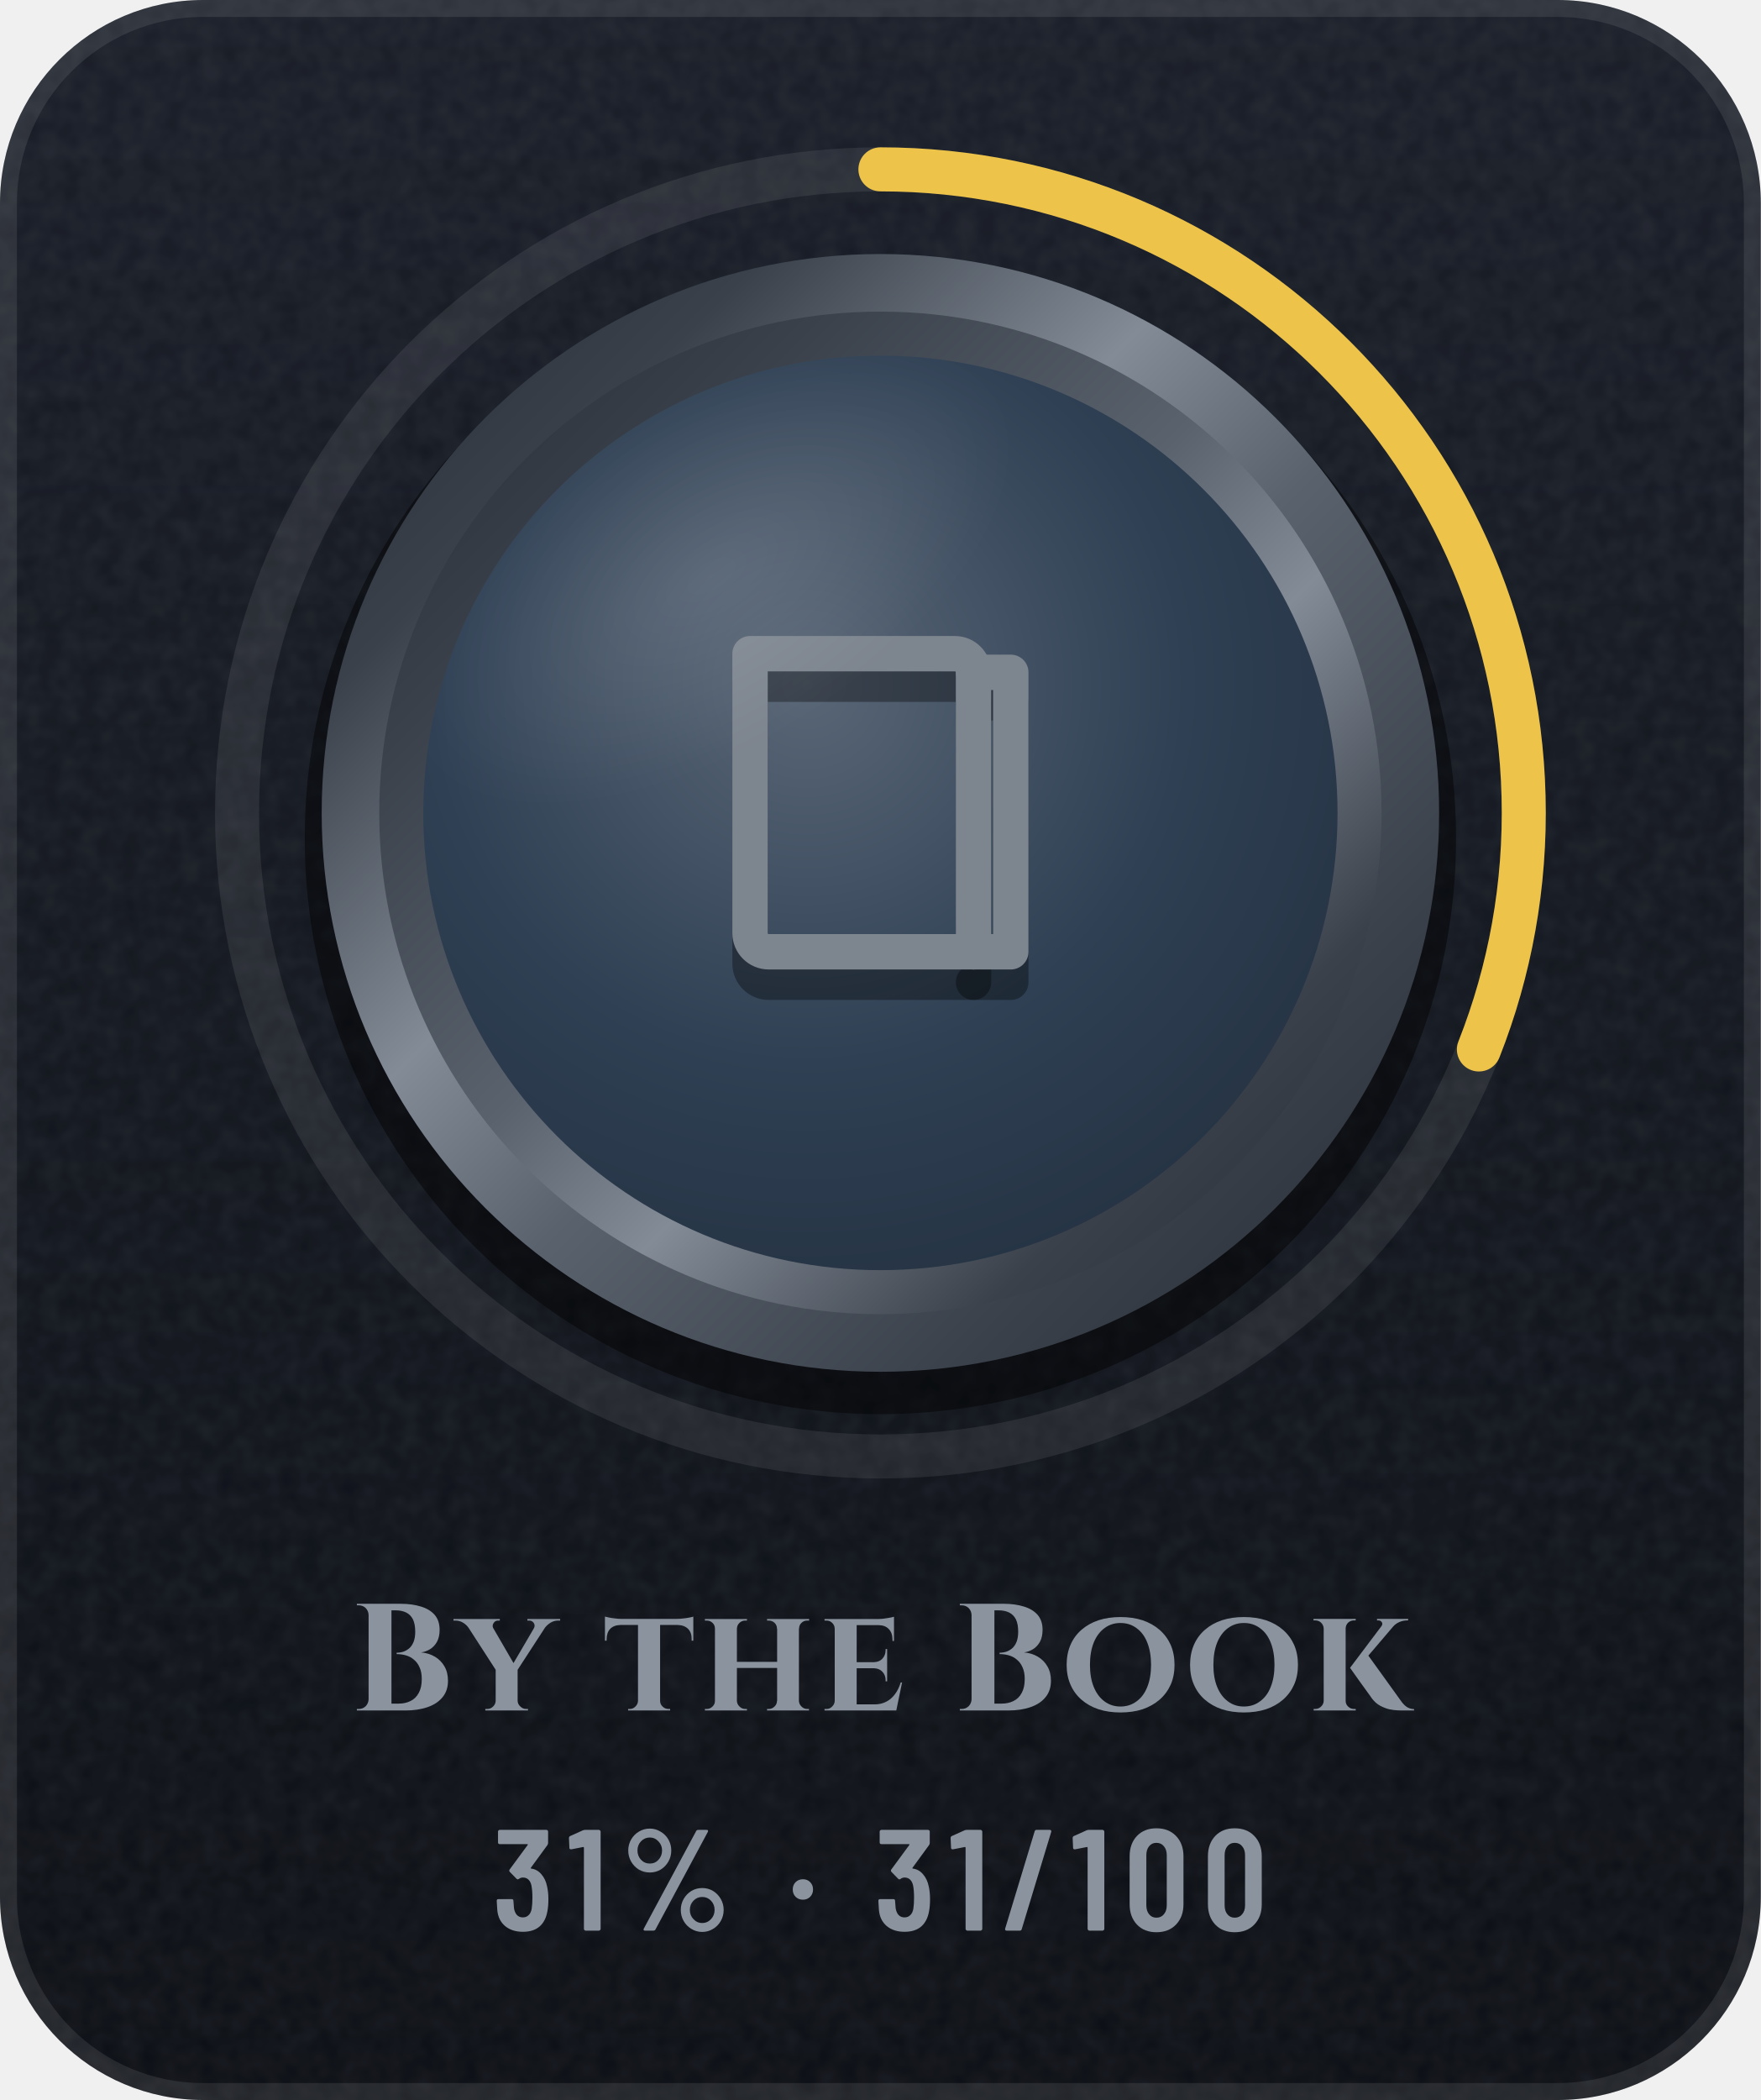
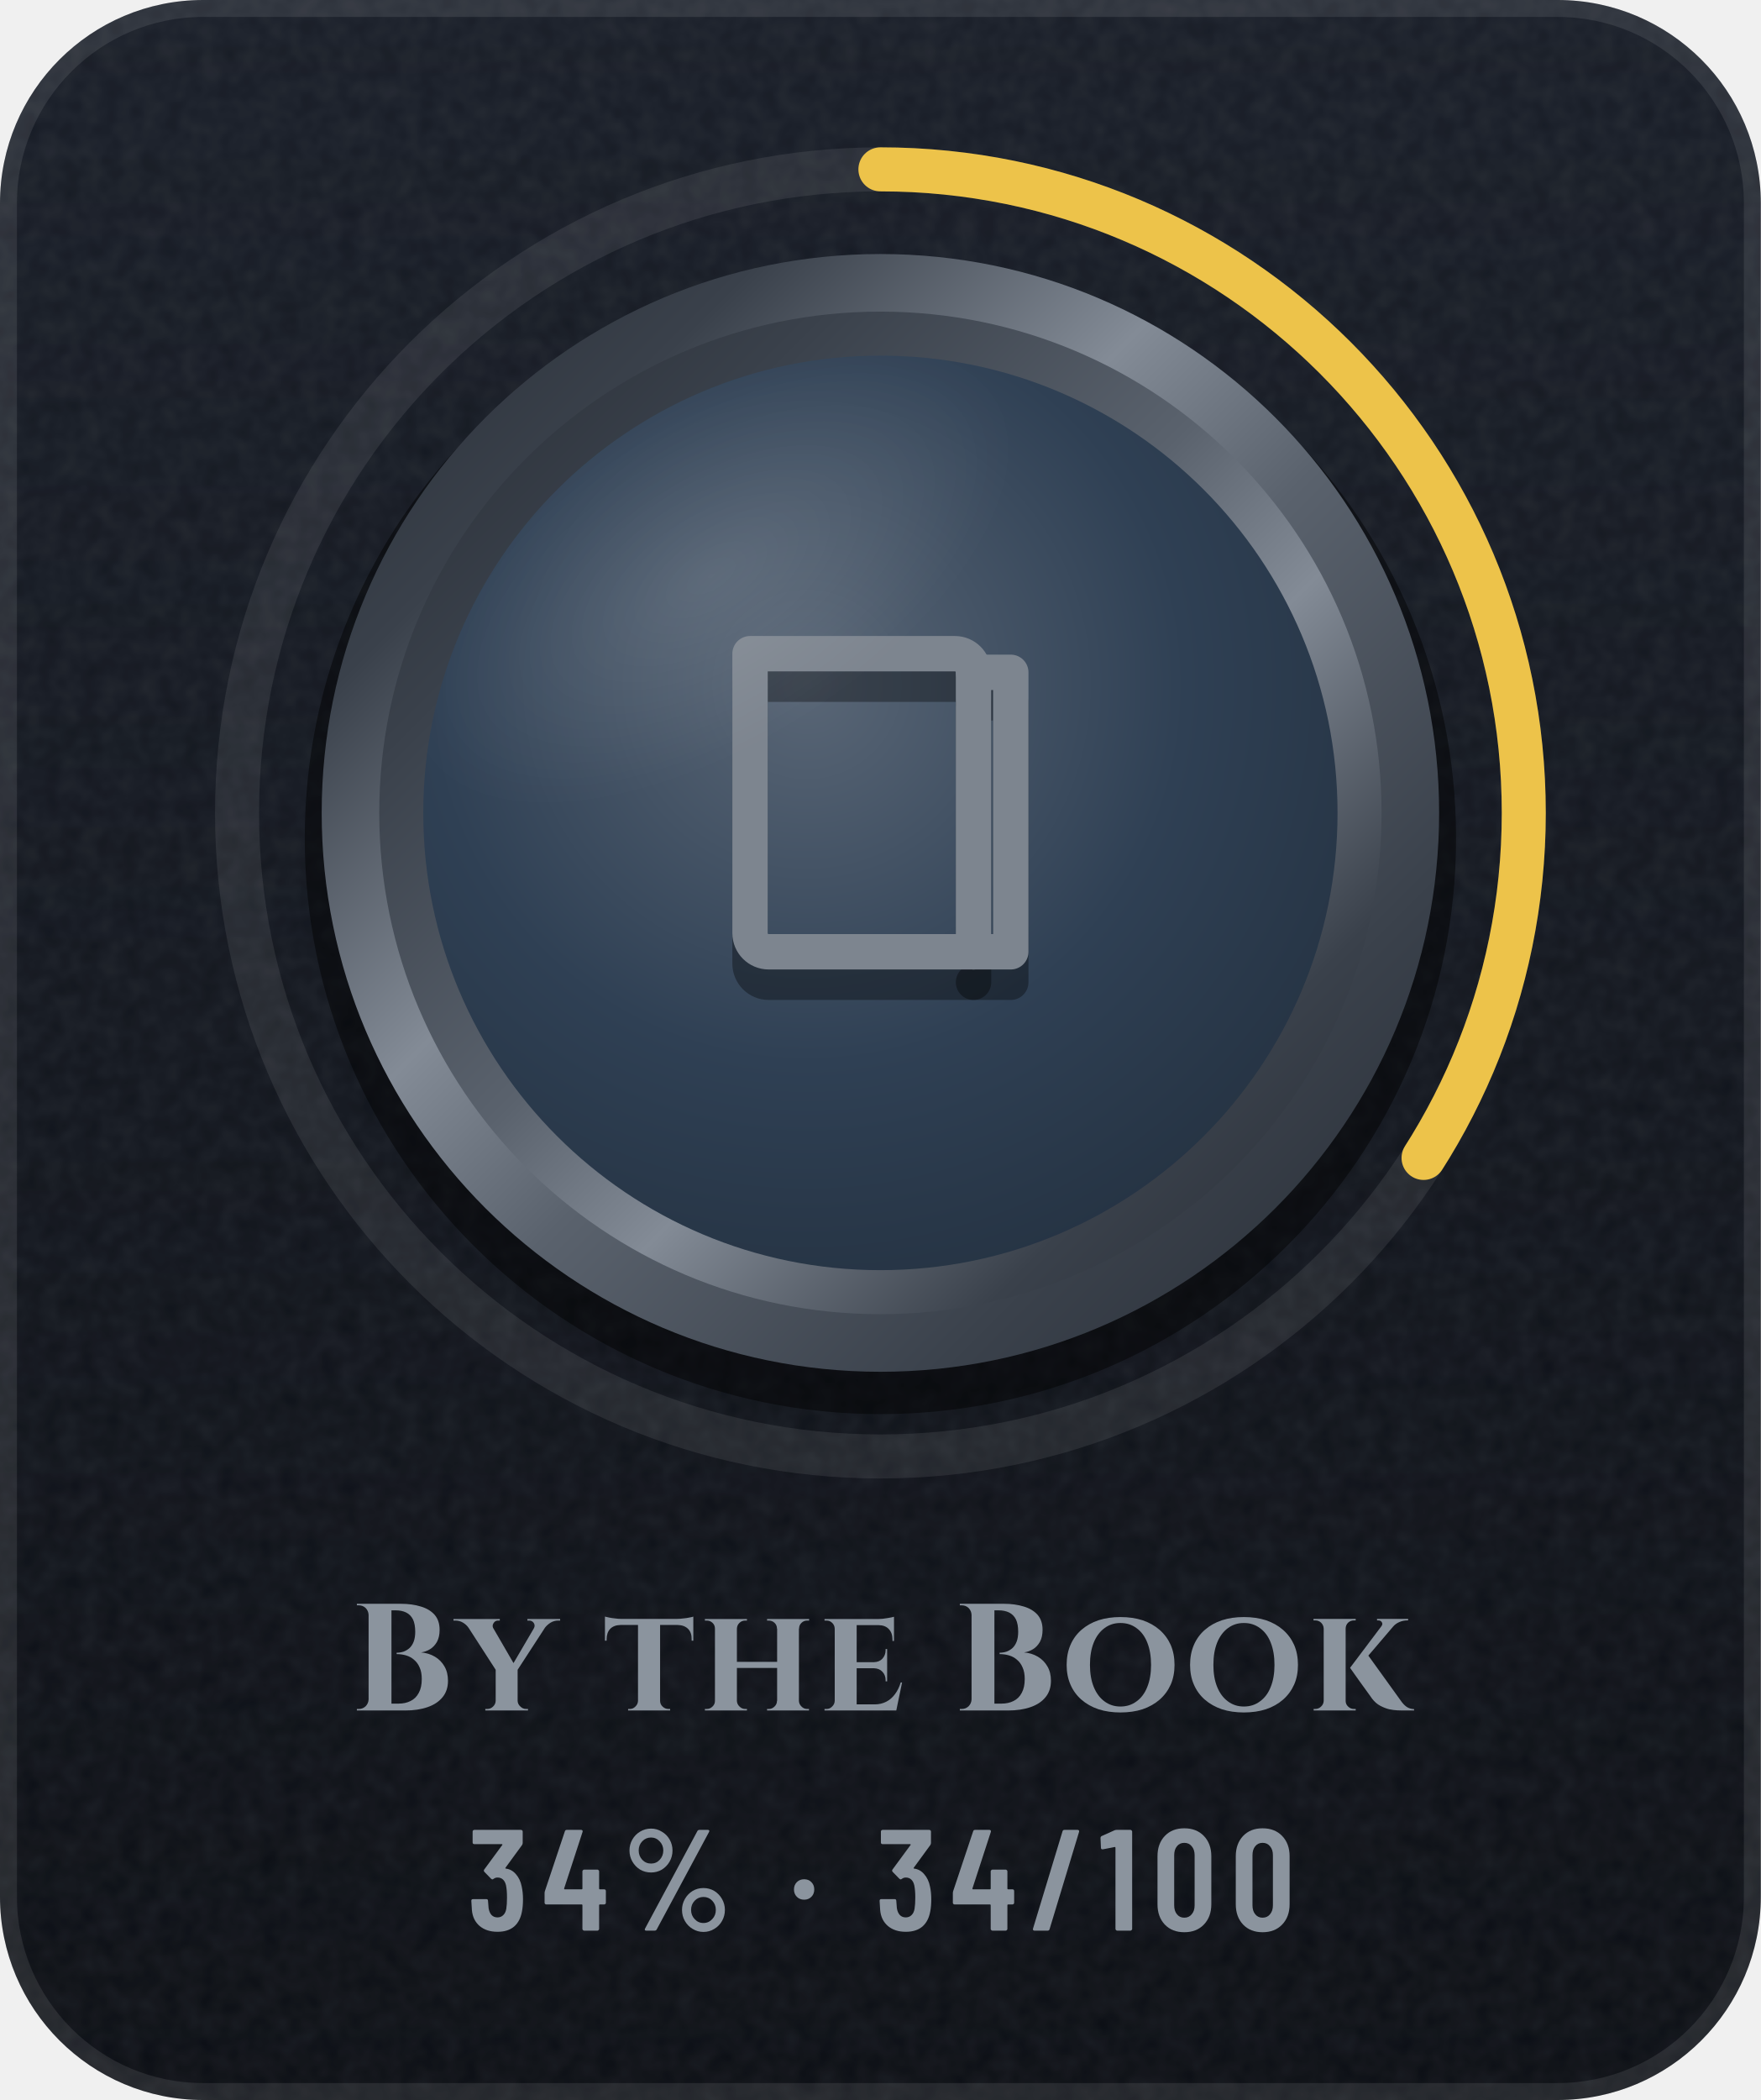
- <svg xmlns="http://www.w3.org/2000/svg" width="104" height="124" viewBox="0 0 104 124" role="img" aria-label="By the Book: 31% (31 of 100)">
+ <svg xmlns="http://www.w3.org/2000/svg" width="104" height="124" viewBox="0 0 104 124" role="img" aria-label="By the Book: 34% (34 of 100)">
  <defs>
    <linearGradient id="bg" x1="0" y1="0" x2="0" y2="1">
      <stop offset="0" stop-color="#171C26" />
      <stop offset="1" stop-color="#0A0D13" />
    </linearGradient>
    <clipPath id="card">
      <rect width="104" height="124" rx="12" />
    </clipPath>
    <filter id="grain" x="0" y="0" width="100%" height="100%">
      <feTurbulence type="fractalNoise" baseFrequency=".85" numOctaves="2" stitchTiles="stitch" />
      <feColorMatrix values="0 0 0 0 1 0 0 0 0 1 0 0 0 0 1 0 0 0 .07 0" />
    </filter>
    <radialGradient id="glow" cx=".5" cy=".5" r=".5">
      <stop offset="0" stop-color="#5A626D" stop-opacity="0" />
      <stop offset="1" stop-color="#5A626D" stop-opacity="0" />
    </radialGradient>
    <linearGradient id="mh" x1="0" y1="0" x2="1" y2="0">
      <stop offset="0" stop-color="#252A32" />
      <stop offset="0.2" stop-color="#3A414B" />
      <stop offset="0.4" stop-color="#838B96" />
      <stop offset="0.54" stop-color="#5A626D" />
      <stop offset="0.78" stop-color="#3A414B" />
      <stop offset="1" stop-color="#252A32" />
    </linearGradient>
    <linearGradient id="md" x1="0" y1="0" x2="1" y2="1">
      <stop offset="0" stop-color="#252A32" />
      <stop offset="0.2" stop-color="#3A414B" />
      <stop offset="0.4" stop-color="#838B96" />
      <stop offset="0.54" stop-color="#5A626D" />
      <stop offset="0.78" stop-color="#3A414B" />
      <stop offset="1" stop-color="#252A32" />
    </linearGradient>
    <linearGradient id="mdr" x1="1" y1="1" x2="0" y2="0">
      <stop offset="0" stop-color="#252A32" />
      <stop offset="0.2" stop-color="#3A414B" />
      <stop offset="0.4" stop-color="#838B96" />
      <stop offset="0.54" stop-color="#5A626D" />
      <stop offset="0.78" stop-color="#3A414B" />
      <stop offset="1" stop-color="#252A32" />
    </linearGradient>
    <linearGradient id="dia" x1="0" y1="0" x2="1" y2="0">
      <stop offset="0" stop-color="#6CCBFF" />
      <stop offset=".5" stop-color="#C4B2FF" />
      <stop offset="1" stop-color="#F29BDD" />
    </linearGradient>
    <linearGradient id="pb" x1="0" y1="0" x2="1" y2="0">
      <stop offset="0" stop-color="#8F5125" />
      <stop offset="1" stop-color="#F5C69A" />
    </linearGradient>
    <linearGradient id="shg" x1="0" y1="0" x2="1" y2="0">
      <stop offset="0" stop-color="#FFFFFF" stop-opacity="0" />
      <stop offset=".5" stop-color="#FFFFFF" stop-opacity=".6" />
      <stop offset="1" stop-color="#FFFFFF" stop-opacity="0" />
    </linearGradient>
    <radialGradient id="en" cx=".42" cy=".36" r=".75">
      <stop offset="0" stop-color="#596676" />
      <stop offset=".55" stop-color="#2F4054" />
      <stop offset="1" stop-color="#23303F" />
    </radialGradient>
    <linearGradient id="ig" gradientUnits="userSpaceOnUse" x1="0" y1="34" x2="0" y2="62">
      <stop offset="0" stop-color="#7D858F" />
      <stop offset="1" stop-color="#4E5661" />
    </linearGradient>
    <radialGradient id="gl" cx=".5" cy=".5" r=".5">
      <stop offset="0" stop-color="#FFFFFF" stop-opacity=".45" />
      <stop offset="1" stop-color="#FFFFFF" stop-opacity="0" />
    </radialGradient>
    <clipPath id="fc">
      <circle cx="52" cy="48" r="27" />
    </clipPath>
  </defs>
  <g clip-path="url(#card)">
    <rect width="104" height="124" fill="url(#bg)" />
    <rect width="104" height="124" filter="url(#grain)" />
  </g>
  <rect x=".5" y=".5" width="103" height="123" rx="11.5" fill="none" stroke="#FFFFFF" stroke-opacity=".09" />
  <circle cx="52" cy="48" r="48" fill="url(#glow)" />
  <circle cx="52" cy="48" r="38" fill="none" stroke="#FFFFFF" stroke-opacity=".08" stroke-width="2.6" />
-   <circle cx="52" cy="48" r="38" fill="none" stroke="#EDC34A" stroke-width="2.6" stroke-linecap="round" stroke-dasharray="74 238.8" transform="rotate(-90 52 48)" />
+   <circle cx="52" cy="48" r="38" fill="none" stroke="#EDC34A" stroke-width="2.6" stroke-linecap="round" stroke-dasharray="81.2 238.8" transform="rotate(-90 52 48)" />
  <circle cx="52" cy="49.5" r="34" fill="#000000" fill-opacity=".45" />
  <circle cx="52" cy="48" r="33" fill="url(#md)" />
  <circle cx="52" cy="48" r="29.6" fill="url(#mdr)" />
  <circle cx="52" cy="48" r="27" fill="url(#en)" />
  <g transform="translate(38.8 36) scale(1.1)" fill="none" stroke="#000000" stroke-width="1.9" stroke-linecap="round" stroke-linejoin="round" stroke-opacity=".35">
    <path d="M5 4h11a1 1 0 0 1 1 1v15H6a1 1 0 0 1-1-1z" />
    <path d="M17 5h2v15h-2" />
  </g>
  <g transform="translate(38.8 34.2) scale(1.1)" fill="none" stroke="url(#ig)" stroke-width="1.9" stroke-linecap="round" stroke-linejoin="round">
    <path d="M5 4h11a1 1 0 0 1 1 1v15H6a1 1 0 0 1-1-1z" />
    <path d="M17 5h2v15h-2" />
  </g>
  <g clip-path="url(#fc)">
    <ellipse cx="42" cy="34" rx="20" ry="10" transform="rotate(-32 42 34)" fill="url(#gl)" opacity=".25" />
  </g>
  <g transform="translate(20.7 101) scale(0.009 -0.009)" fill="#8B949E">
    <use href="#s66" x="0" />
    <use href="#s121" x="707" />
    <use href="#s116" x="1660" />
    <use href="#s104" x="2292" />
    <use href="#s101" x="3077" />
    <use href="#s66" x="3957" />
    <use href="#s111" x="4665" />
    <use href="#s111" x="5475" />
    <use href="#s107" x="6285" />
  </g>
-   <g transform="translate(29.1 114) scale(0.0085 -0.0085)" fill="#8B949E">
+   <g transform="translate(27.6 114) scale(0.0085 -0.0085)" fill="#8B949E">
    <use href="#m51" x="0" />
-     <use href="#m49" x="520" />
-     <use href="#m37" x="888" />
-     <use href="#m183" x="2048" />
-     <use href="#m51" x="2652" />
-     <use href="#m49" x="3172" />
-     <use href="#m47" x="3540" />
-     <use href="#m49" x="4020" />
-     <use href="#m48" x="4388" />
-     <use href="#m48" x="4932" />
+     <use href="#m52" x="520" />
+     <use href="#m37" x="1073" />
+     <use href="#m183" x="2233" />
+     <use href="#m51" x="2837" />
+     <use href="#m52" x="3357" />
+     <use href="#m47" x="3910" />
+     <use href="#m49" x="4390" />
+     <use href="#m48" x="4758" />
+     <use href="#m48" x="5302" />
  </g>
  <defs>
    <path id="m37" d="M54 557Q54 598 74 633Q94 668 128 688Q163 709 204 709Q244 709 278 688Q313 668 333 633Q353 598 353 557Q353 515 333 480Q313 445 279 424Q245 404 204 404Q163 404 128 424Q94 445 74 480Q54 515 54 557ZM162 14 526 692Q530 700 541 700H599Q606 700 608 696Q610 692 607 686L243 8Q239 0 228 0H170Q163 0 161 4Q159 8 162 14ZM289 557Q289 594 264 620Q239 647 204 647Q168 647 143 621Q118 595 118 557Q118 519 143 492Q168 466 204 466Q240 466 264 492Q289 519 289 557ZM419 144Q419 185 439 220Q459 255 493 276Q527 296 568 296Q609 296 643 276Q677 255 697 220Q717 185 717 144Q717 102 697 67Q677 32 643 12Q609 -9 568 -9Q527 -9 493 12Q459 32 439 67Q419 102 419 144ZM654 144Q654 182 629 208Q604 234 568 234Q532 234 507 208Q482 182 482 144Q482 106 507 80Q532 53 568 53Q604 53 629 80Q654 106 654 144Z" />
    <path id="m47" d="M21 14 226 690Q229 700 239 700H331Q337 700 340 696Q343 692 341 686L136 10Q133 0 123 0H31Q25 0 22 4Q19 8 21 14Z" />
    <path id="m48" d="M38 183V517Q38 604 89 658Q140 711 224 711Q309 711 360 658Q412 604 412 517V183Q412 96 360 42Q309 -11 224 -11Q140 -11 89 42Q38 96 38 183ZM296 176V524Q296 563 276 586Q257 610 224 610Q192 610 173 586Q154 563 154 524V176Q154 137 173 114Q192 90 224 90Q257 90 276 114Q296 137 296 176Z" />
    <path id="m49" d="M122 700H218Q223 700 226 696Q230 693 230 688V12Q230 7 226 4Q223 0 218 0H126Q121 0 118 4Q114 7 114 12V576Q114 578 112 580Q111 582 109 581L27 565H24Q13 565 13 576L10 643Q10 653 18 657L107 697Q114 700 122 700Z" />
    <path id="m51" d="M387 218Q387 169 380 134Q368 66 326 29Q283 -8 210 -8Q134 -8 86 32Q38 73 32 143Q30 165 28 207Q28 219 40 219H132Q144 219 144 207Q146 173 148 156Q153 125 169 108Q185 92 210 92Q234 92 250 108Q266 123 271 152Q276 182 276 230Q276 281 269 315Q263 341 248 355Q233 369 210 369Q195 369 183 360Q177 356 174 356Q172 356 166 360L119 408Q115 412 115 417Q115 421 118 425L243 595Q245 597 244 599Q242 601 239 601H49Q44 601 40 604Q37 608 37 613V688Q37 693 40 696Q44 700 49 700H373Q378 700 382 696Q385 693 385 688V609Q385 602 380 594L266 438Q262 432 268 431Q309 426 338 392Q368 358 378 307Q387 267 387 218Z" />
+     <path id="m52" d="M443 275V194Q443 189 440 186Q436 182 431 182H401Q396 182 396 177V12Q396 7 392 4Q389 0 384 0H292Q287 0 284 4Q280 7 280 12V177Q280 182 275 182H29Q24 182 20 186Q17 189 17 194V259Q17 268 19 274L158 690Q161 700 171 700H271Q277 700 280 696Q283 693 281 686L153 293Q152 287 157 287H275Q280 287 280 292V412Q280 417 284 420Q287 424 292 424H384Q389 424 392 420Q396 417 396 412V292Q396 287 401 287H431Q436 287 440 284Q443 280 443 275Z" />
    <path id="m183" d="M37 286Q37 317 57 337Q77 357 108 357Q139 357 158 337Q178 317 178 286Q178 255 158 235Q138 215 108 215Q77 215 57 235Q37 255 37 286Z" />
    <path id="s66" d="M119 73V627Q118 653 100 672Q81 690 55 690H42V700H331Q404 700 462 682Q519 665 552 628Q585 590 585 529Q585 483 568 451Q550 419 522 402Q494 385 463 381Q513 377 554 353Q594 329 617 289Q640 249 640 195Q640 131 605 88Q570 44 506 22Q443 0 359 0H42V10H55Q81 10 100 28Q118 47 119 73ZM269 657V45H315Q360 45 394 62Q429 79 448 115Q468 151 468 207Q468 251 454 282Q441 313 418 332Q396 352 366 361Q336 370 303 370V379Q326 379 348 386Q370 394 388 410Q405 426 415 452Q425 479 425 516Q425 567 410 598Q394 629 365 643Q336 657 298 657Z" />
    <path id="s101" d="M543 184 505 0H34V10H47Q69 10 84 26Q100 41 101 63V537Q100 560 84 575Q69 590 47 590H34V600H385Q414 600 446 606Q478 611 490 615V456H480V465Q480 509 456 534Q433 559 389 560H245V317H359Q394 318 414 340Q435 363 435 396V403H445V191H435V199Q435 232 414 254Q394 276 359 277H245V40H363Q406 40 440 58Q473 75 497 108Q521 140 534 184Z" />
    <path id="s104" d="M100 63V537Q100 560 84 575Q68 590 46 590H34V600H310V590H299Q277 590 261 575Q245 560 244 537V319H508V537H507Q507 560 491 575Q475 590 453 590H442V600H718V590H706Q683 590 668 575Q652 560 652 537H651V63Q652 41 668 26Q683 10 706 10H717V0H442V10H453Q475 10 491 26Q507 41 507 63H508V279H244V63Q245 41 261 26Q277 10 299 10H310V0H34V10H46Q68 10 84 26Q100 41 100 63Z" />
    <path id="s107" d="M102 63V537Q101 560 85 576Q69 591 46 591H35V601H312V591H301Q278 591 262 576Q246 560 246 537V63Q246 41 262 26Q278 10 301 10H312V0H36V10H46Q69 10 85 26Q101 41 102 63ZM656 601V591H652Q623 591 598 580Q573 569 557 550L395 360L606 67Q625 39 646 24Q667 10 695 9V0H618Q608 0 585 1Q562 2 532 8Q503 15 473 31Q443 47 420 77Q415 84 403 101Q391 118 374 141Q358 164 340 188Q323 212 308 233Q293 254 284 267L275 280L480 552Q491 566 484 578Q477 591 460 591H452V601Z" />
    <path id="s111" d="M388 613Q468 613 533 592Q598 570 645 529Q692 488 718 430Q743 372 743 299Q743 227 718 170Q692 112 645 71Q598 30 533 8Q468 -13 388 -13Q309 -13 244 8Q179 30 132 71Q85 112 60 170Q35 227 35 299Q35 372 60 430Q85 488 132 529Q179 570 244 592Q309 613 388 613ZM388 26Q449 26 494 60Q540 93 564 154Q589 215 589 299Q589 384 564 446Q540 507 494 540Q449 574 388 574Q328 574 283 540Q238 507 213 446Q188 384 188 299Q188 215 213 154Q238 93 283 60Q328 26 388 26Z" />
    <path id="s116" d="M590 616V458H579V467Q580 510 556 535Q531 560 488 561H372V63Q372 41 388 26Q404 10 427 10H438V0H162V10H173Q195 10 210 26Q226 41 227 63V561H112Q68 560 44 535Q21 510 21 467V458H10V616Q19 614 36 610Q54 606 76 604Q97 601 115 601H484Q503 601 525 604Q547 606 565 610Q583 613 590 616Z" />
    <path id="s121" d="M496 538Q507 557 496 574Q485 590 466 590H454V600H669V590H656Q629 590 606 576Q584 562 570 544L390 267V63Q391 41 408 26Q424 10 446 10H458V0H178V10H190Q213 10 229 26Q245 41 246 63V267L69 541Q55 562 32 576Q9 590 -19 590H-31V600H273V590H262Q242 590 232 573Q222 558 229 542L363 311L496 538Z" />
  </defs>
</svg>
